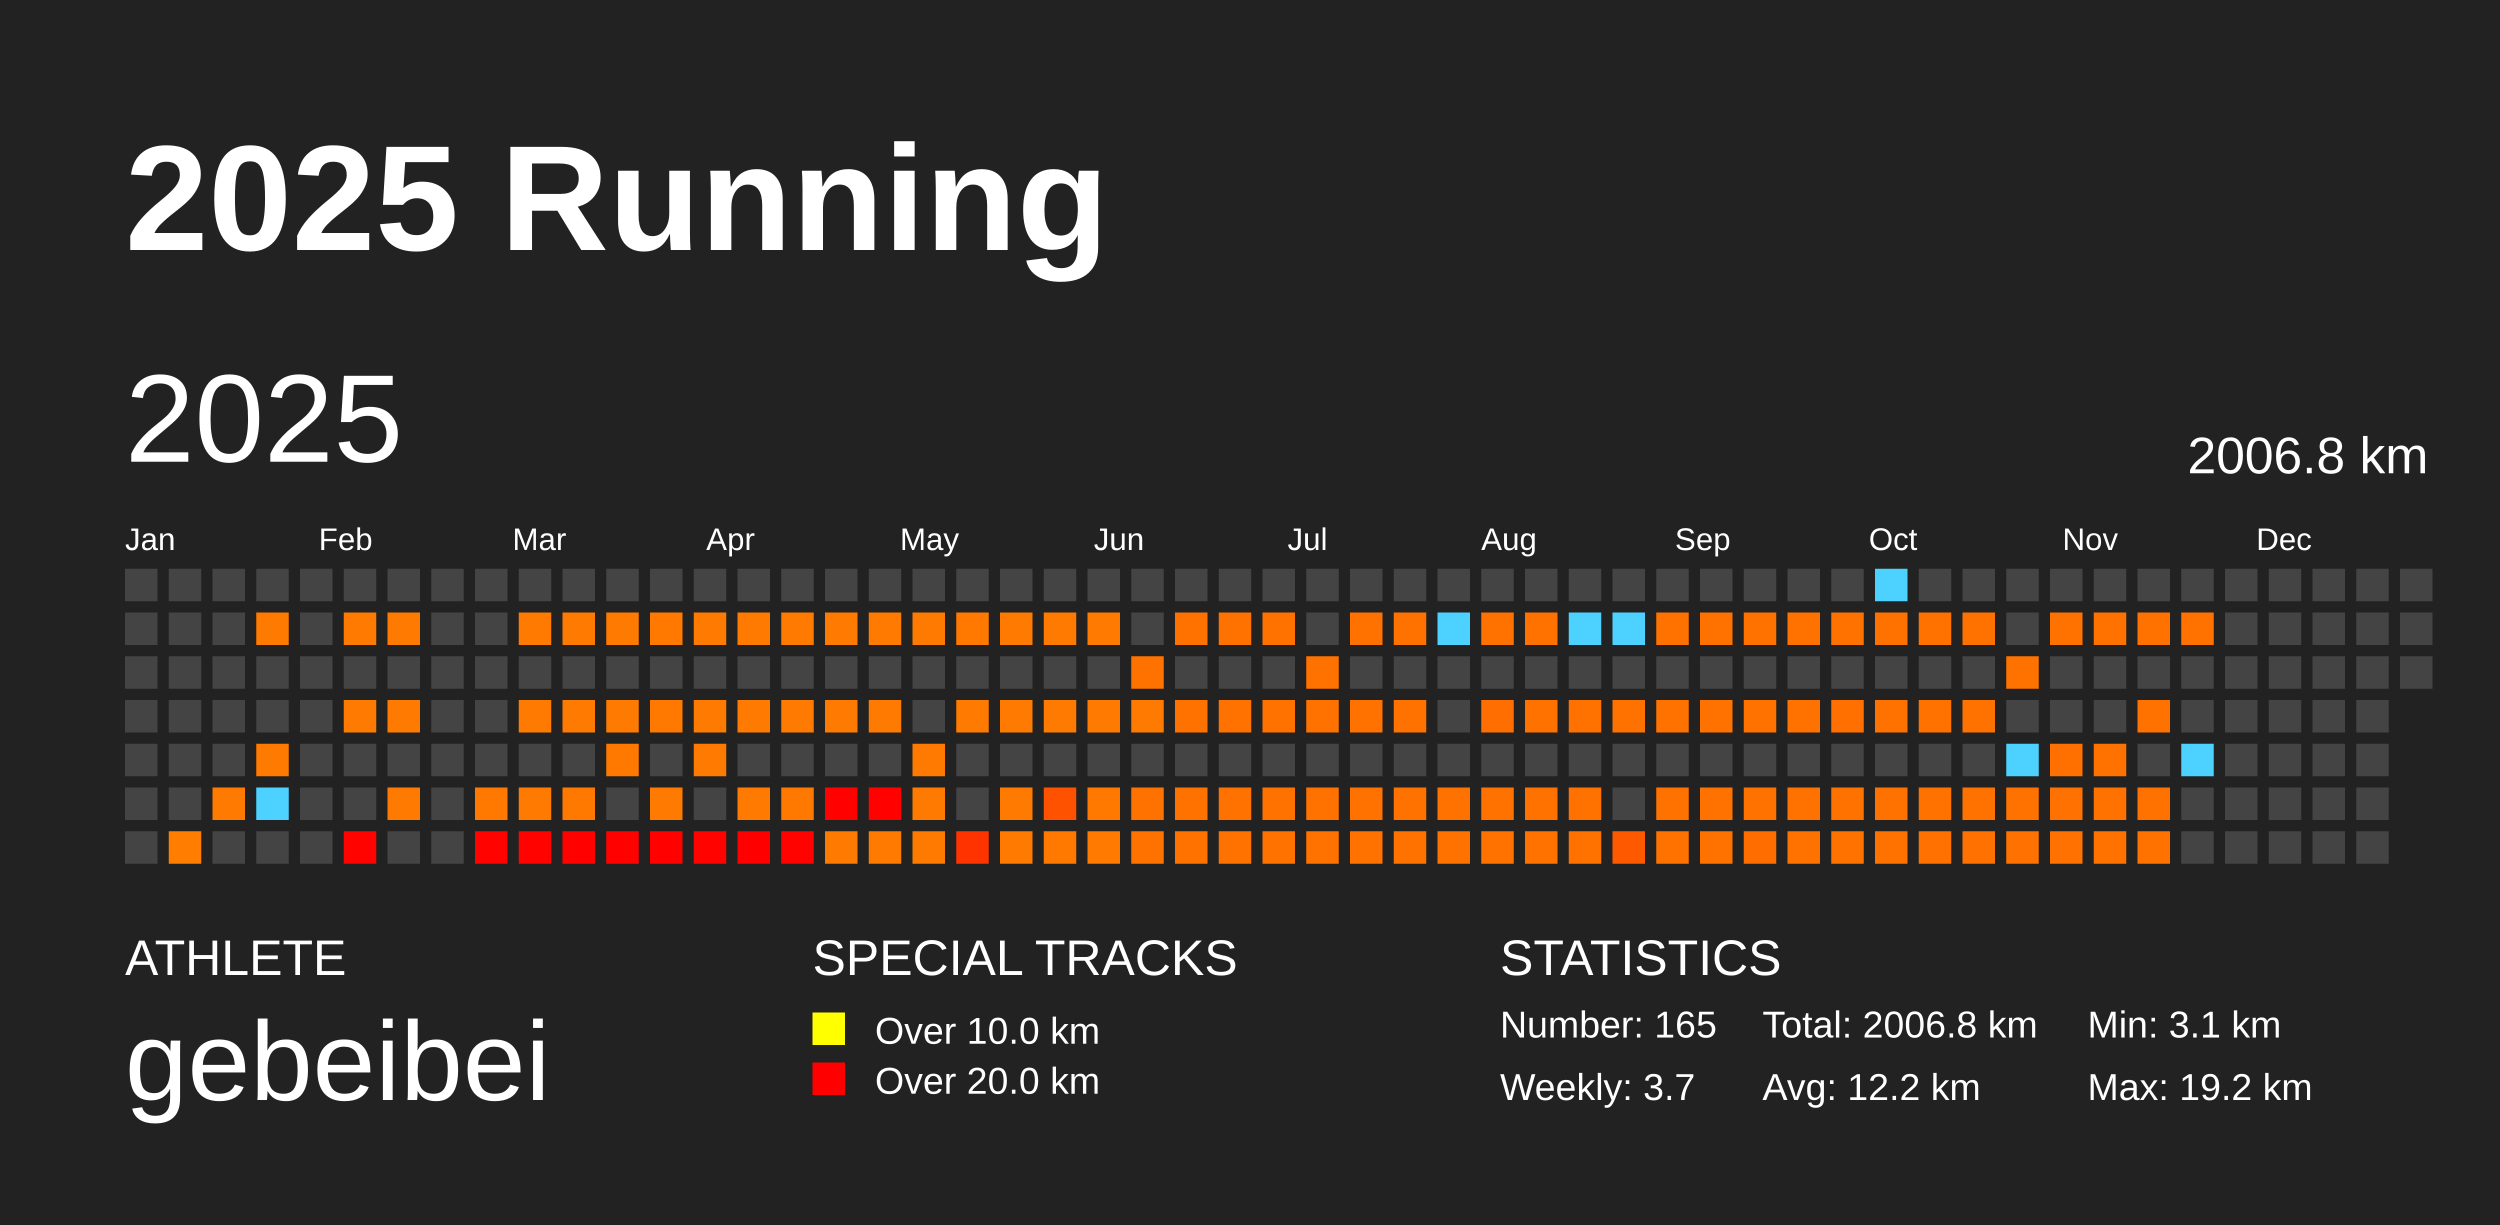
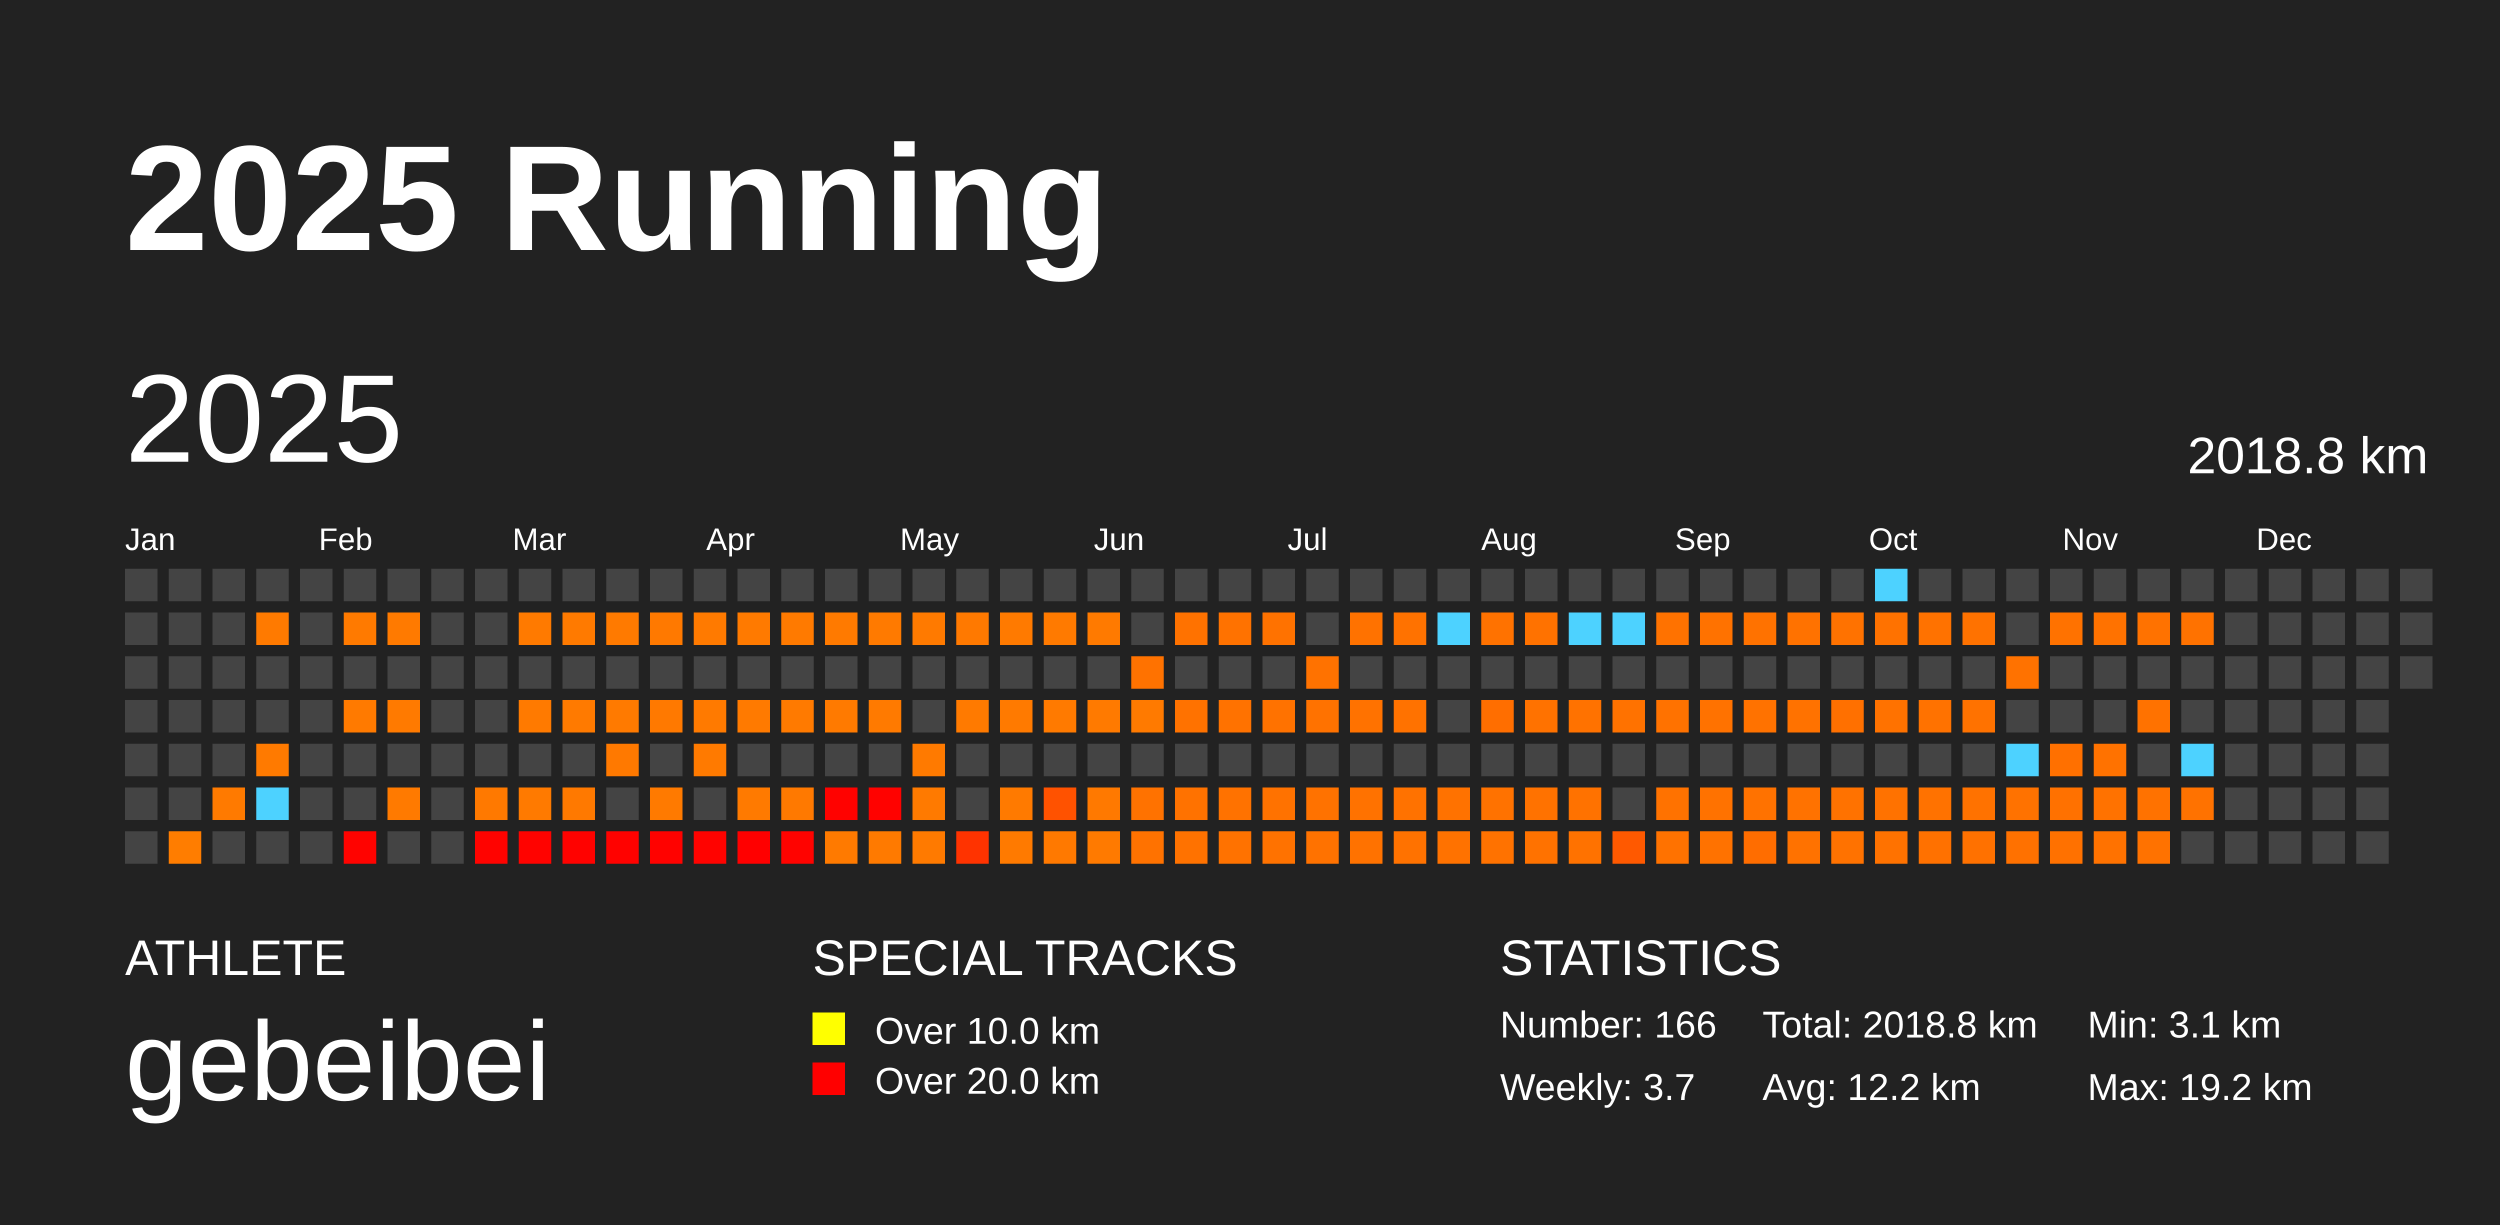
<svg xmlns="http://www.w3.org/2000/svg" baseProfile="full" height="98mm" version="1.1" viewBox="0,0,200,98" width="200mm">
  <defs />
  <rect fill="#222222" height="98" width="200" x="0" y="0" />
  <text fill="#FFFFFF" style="font-size:12px; font-family:Arial; font-weight:bold;" x="10" y="20">2025 Running</text>
  <text fill="#FFFFFF" style="font-size:4px; font-family:Arial" x="10" y="78">ATHLETE</text>
  <text fill="#FFFFFF" style="font-size:9px; font-family:Arial" x="10" y="88">gebeibei</text>
  <text fill="#FFFFFF" style="font-size:4px; font-family:Arial" x="65" y="78">SPECIAL TRACKS</text>
  <rect fill="yellow" height="2.6" width="2.6" x="65" y="81" />
  <text fill="#FFFFFF" style="font-size:3px; font-family:Arial" x="70" y="83.5">Over 10.0 km</text>
  <rect fill="red" height="2.6" width="2.6" x="65" y="85" />
  <text fill="#FFFFFF" style="font-size:3px; font-family:Arial" x="70" y="87.5">Over 20.0 km</text>
  <text fill="#FFFFFF" style="font-size:4px; font-family:Arial" x="120" y="78">STATISTICS</text>
-   <text fill="#FFFFFF" style="font-size:3px; font-family:Arial" x="120" y="83">Number: 165</text>
+   <text fill="#FFFFFF" style="font-size:3px; font-family:Arial" x="120" y="83">Number: 166</text>
  <text fill="#FFFFFF" style="font-size:3px; font-family:Arial" x="120" y="88">Weekly: 3.7</text>
-   <text fill="#FFFFFF" style="font-size:3px; font-family:Arial" x="141" y="83">Total: 2006.8 km</text>
+   <text fill="#FFFFFF" style="font-size:3px; font-family:Arial" x="141" y="83">Total: 2018.8 km</text>
  <text fill="#FFFFFF" style="font-size:3px; font-family:Arial" x="141" y="88">Avg: 12.2 km</text>
  <text fill="#FFFFFF" style="font-size:3px; font-family:Arial" x="167" y="83">Min: 3.1 km</text>
  <text fill="#FFFFFF" style="font-size:3px; font-family:Arial" x="167" y="88">Max: 19.2 km</text>
  <text dominant-baseline="hanging" fill="#FFFFFF" style="font-size:10.0px; font-family:Arial;" x="10" y="30">2025</text>
-   <text dominant-baseline="hanging" fill="#FFFFFF" style="font-size:4.125px; font-family:Arial;" x="175" y="35">2006.8 km</text>
+   <text dominant-baseline="hanging" fill="#FFFFFF" style="font-size:4.125px; font-family:Arial;" x="175" y="35">2018.8 km</text>
  <text fill="#FFFFFF" style="font-size:2.5px; font-family:Arial" x="10.0" y="44">Jan</text>
  <text fill="#FFFFFF" style="font-size:2.5px; font-family:Arial" x="25.5" y="44">Feb</text>
  <text fill="#FFFFFF" style="font-size:2.5px; font-family:Arial" x="41.0" y="44">Mar</text>
  <text fill="#FFFFFF" style="font-size:2.5px; font-family:Arial" x="56.5" y="44">Apr</text>
  <text fill="#FFFFFF" style="font-size:2.5px; font-family:Arial" x="72.0" y="44">May</text>
  <text fill="#FFFFFF" style="font-size:2.5px; font-family:Arial" x="87.5" y="44">Jun</text>
  <text fill="#FFFFFF" style="font-size:2.5px; font-family:Arial" x="103.0" y="44">Jul</text>
  <text fill="#FFFFFF" style="font-size:2.5px; font-family:Arial" x="118.5" y="44">Aug</text>
  <text fill="#FFFFFF" style="font-size:2.5px; font-family:Arial" x="134.0" y="44">Sep</text>
  <text fill="#FFFFFF" style="font-size:2.5px; font-family:Arial" x="149.5" y="44">Oct</text>
  <text fill="#FFFFFF" style="font-size:2.5px; font-family:Arial" x="165.0" y="44">Nov</text>
  <text fill="#FFFFFF" style="font-size:2.5px; font-family:Arial" x="180.5" y="44">Dec</text>
  <rect fill="#444444" height="2.6" width="2.6" x="10.0" y="45.5" />
  <rect fill="#444444" height="2.6" width="2.6" x="10.0" y="49.0" />
  <rect fill="#444444" height="2.6" width="2.6" x="10.0" y="52.5" />
  <rect fill="#444444" height="2.6" width="2.6" x="10.0" y="56.0" />
  <rect fill="#444444" height="2.6" width="2.6" x="10.0" y="59.5" />
  <rect fill="#444444" height="2.6" width="2.6" x="10.0" y="63.0" />
  <rect fill="#444444" height="2.6" width="2.6" x="10.0" y="66.5" />
  <rect fill="#444444" height="2.6" width="2.6" x="13.5" y="45.5" />
  <rect fill="#444444" height="2.6" width="2.6" x="13.5" y="49.0" />
  <rect fill="#444444" height="2.6" width="2.6" x="13.5" y="52.5" />
  <rect fill="#444444" height="2.6" width="2.6" x="13.5" y="56.0" />
  <rect fill="#444444" height="2.6" width="2.6" x="13.5" y="59.5" />
  <rect fill="#444444" height="2.6" width="2.6" x="13.5" y="63.0" />
  <rect fill="#ff7d00" height="2.6" width="2.6" x="13.5" y="66.5" />
  <rect fill="#444444" height="2.6" width="2.6" x="17.0" y="45.5" />
  <rect fill="#444444" height="2.6" width="2.6" x="17.0" y="49.0" />
  <rect fill="#444444" height="2.6" width="2.6" x="17.0" y="52.5" />
  <rect fill="#444444" height="2.6" width="2.6" x="17.0" y="56.0" />
  <rect fill="#444444" height="2.6" width="2.6" x="17.0" y="59.5" />
  <rect fill="#ff7a00" height="2.6" width="2.6" x="17.0" y="63.0" />
  <rect fill="#444444" height="2.6" width="2.6" x="17.0" y="66.5" />
  <rect fill="#444444" height="2.6" width="2.6" x="20.5" y="45.5" />
  <rect fill="#ff7a00" height="2.6" width="2.6" x="20.5" y="49.0" />
  <rect fill="#444444" height="2.6" width="2.6" x="20.5" y="52.5" />
  <rect fill="#444444" height="2.6" width="2.6" x="20.5" y="56.0" />
  <rect fill="#ff7a00" height="2.6" width="2.6" x="20.5" y="59.5" />
  <rect fill="#4dd2ff" height="2.6" width="2.6" x="20.5" y="63.0" />
  <rect fill="#444444" height="2.6" width="2.6" x="20.5" y="66.5" />
  <rect fill="#444444" height="2.6" width="2.6" x="24.0" y="45.5" />
  <rect fill="#444444" height="2.6" width="2.6" x="24.0" y="49.0" />
  <rect fill="#444444" height="2.6" width="2.6" x="24.0" y="52.5" />
  <rect fill="#444444" height="2.6" width="2.6" x="24.0" y="56.0" />
  <rect fill="#444444" height="2.6" width="2.6" x="24.0" y="59.5" />
  <rect fill="#444444" height="2.6" width="2.6" x="24.0" y="63.0" />
  <rect fill="#444444" height="2.6" width="2.6" x="24.0" y="66.5" />
  <rect fill="#444444" height="2.6" width="2.6" x="27.5" y="45.5" />
  <rect fill="#ff7a00" height="2.6" width="2.6" x="27.5" y="49.0" />
  <rect fill="#444444" height="2.6" width="2.6" x="27.5" y="52.5" />
  <rect fill="#ff7a00" height="2.6" width="2.6" x="27.5" y="56.0" />
  <rect fill="#444444" height="2.6" width="2.6" x="27.5" y="59.5" />
  <rect fill="#444444" height="2.6" width="2.6" x="27.5" y="63.0" />
  <rect fill="#ff0300" height="2.6" width="2.6" x="27.5" y="66.5" />
  <rect fill="#444444" height="2.6" width="2.6" x="31.0" y="45.5" />
  <rect fill="#ff7a00" height="2.6" width="2.6" x="31.0" y="49.0" />
  <rect fill="#444444" height="2.6" width="2.6" x="31.0" y="52.5" />
  <rect fill="#ff7a00" height="2.6" width="2.6" x="31.0" y="56.0" />
  <rect fill="#444444" height="2.6" width="2.6" x="31.0" y="59.5" />
  <rect fill="#ff7a00" height="2.6" width="2.6" x="31.0" y="63.0" />
  <rect fill="#444444" height="2.6" width="2.6" x="31.0" y="66.5" />
  <rect fill="#444444" height="2.6" width="2.6" x="34.5" y="45.5" />
  <rect fill="#444444" height="2.6" width="2.6" x="34.5" y="49.0" />
  <rect fill="#444444" height="2.6" width="2.6" x="34.5" y="52.5" />
  <rect fill="#444444" height="2.6" width="2.6" x="34.5" y="56.0" />
  <rect fill="#444444" height="2.6" width="2.6" x="34.5" y="59.5" />
  <rect fill="#444444" height="2.6" width="2.6" x="34.5" y="63.0" />
  <rect fill="#444444" height="2.6" width="2.6" x="34.5" y="66.5" />
  <rect fill="#444444" height="2.6" width="2.6" x="38.0" y="45.5" />
  <rect fill="#444444" height="2.6" width="2.6" x="38.0" y="49.0" />
  <rect fill="#444444" height="2.6" width="2.6" x="38.0" y="52.5" />
  <rect fill="#444444" height="2.6" width="2.6" x="38.0" y="56.0" />
  <rect fill="#444444" height="2.6" width="2.6" x="38.0" y="59.5" />
  <rect fill="#ff7900" height="2.6" width="2.6" x="38.0" y="63.0" />
  <rect fill="#ff0300" height="2.6" width="2.6" x="38.0" y="66.5" />
  <rect fill="#444444" height="2.6" width="2.6" x="41.5" y="45.5" />
  <rect fill="#ff7a00" height="2.6" width="2.6" x="41.5" y="49.0" />
  <rect fill="#444444" height="2.6" width="2.6" x="41.5" y="52.5" />
  <rect fill="#ff7a00" height="2.6" width="2.6" x="41.5" y="56.0" />
  <rect fill="#444444" height="2.6" width="2.6" x="41.5" y="59.5" />
  <rect fill="#ff7a00" height="2.6" width="2.6" x="41.5" y="63.0" />
  <rect fill="#ff0300" height="2.6" width="2.6" x="41.5" y="66.5" />
  <rect fill="#444444" height="2.6" width="2.6" x="45.0" y="45.5" />
  <rect fill="#ff7a00" height="2.6" width="2.6" x="45.0" y="49.0" />
  <rect fill="#444444" height="2.6" width="2.6" x="45.0" y="52.5" />
  <rect fill="#ff7a00" height="2.6" width="2.6" x="45.0" y="56.0" />
  <rect fill="#444444" height="2.6" width="2.6" x="45.0" y="59.5" />
  <rect fill="#ff7900" height="2.6" width="2.6" x="45.0" y="63.0" />
  <rect fill="#ff0200" height="2.6" width="2.6" x="45.0" y="66.5" />
  <rect fill="#444444" height="2.6" width="2.6" x="48.5" y="45.5" />
  <rect fill="#ff7a00" height="2.6" width="2.6" x="48.5" y="49.0" />
  <rect fill="#444444" height="2.6" width="2.6" x="48.5" y="52.5" />
  <rect fill="#ff7a00" height="2.6" width="2.6" x="48.5" y="56.0" />
  <rect fill="#ff7900" height="2.6" width="2.6" x="48.5" y="59.5" />
  <rect fill="#444444" height="2.6" width="2.6" x="48.5" y="63.0" />
  <rect fill="#ff0200" height="2.6" width="2.6" x="48.5" y="66.5" />
  <rect fill="#444444" height="2.6" width="2.6" x="52.0" y="45.5" />
  <rect fill="#ff7900" height="2.6" width="2.6" x="52.0" y="49.0" />
  <rect fill="#444444" height="2.6" width="2.6" x="52.0" y="52.5" />
  <rect fill="#ff7900" height="2.6" width="2.6" x="52.0" y="56.0" />
  <rect fill="#444444" height="2.6" width="2.6" x="52.0" y="59.5" />
  <rect fill="#ff7a00" height="2.6" width="2.6" x="52.0" y="63.0" />
  <rect fill="#ff0200" height="2.6" width="2.6" x="52.0" y="66.5" />
  <rect fill="#444444" height="2.6" width="2.6" x="55.5" y="45.5" />
  <rect fill="#ff7a00" height="2.6" width="2.6" x="55.5" y="49.0" />
  <rect fill="#444444" height="2.6" width="2.6" x="55.5" y="52.5" />
  <rect fill="#ff7a00" height="2.6" width="2.6" x="55.5" y="56.0" />
  <rect fill="#ff7a00" height="2.6" width="2.6" x="55.5" y="59.5" />
  <rect fill="#444444" height="2.6" width="2.6" x="55.5" y="63.0" />
  <rect fill="#ff0300" height="2.6" width="2.6" x="55.5" y="66.5" />
  <rect fill="#444444" height="2.6" width="2.6" x="59.0" y="45.5" />
  <rect fill="#ff7a00" height="2.6" width="2.6" x="59.0" y="49.0" />
  <rect fill="#444444" height="2.6" width="2.6" x="59.0" y="52.5" />
  <rect fill="#ff7a00" height="2.6" width="2.6" x="59.0" y="56.0" />
  <rect fill="#444444" height="2.6" width="2.6" x="59.0" y="59.5" />
  <rect fill="#ff7a00" height="2.6" width="2.6" x="59.0" y="63.0" />
  <rect fill="#ff0000" height="2.6" width="2.6" x="59.0" y="66.5" />
  <rect fill="#444444" height="2.6" width="2.6" x="62.5" y="45.5" />
  <rect fill="#ff7a00" height="2.6" width="2.6" x="62.5" y="49.0" />
  <rect fill="#444444" height="2.6" width="2.6" x="62.5" y="52.5" />
  <rect fill="#ff7a00" height="2.6" width="2.6" x="62.5" y="56.0" />
  <rect fill="#444444" height="2.6" width="2.6" x="62.5" y="59.5" />
  <rect fill="#ff7900" height="2.6" width="2.6" x="62.5" y="63.0" />
  <rect fill="#ff0300" height="2.6" width="2.6" x="62.5" y="66.5" />
  <rect fill="#444444" height="2.6" width="2.6" x="66.0" y="45.5" />
  <rect fill="#ff7a00" height="2.6" width="2.6" x="66.0" y="49.0" />
  <rect fill="#444444" height="2.6" width="2.6" x="66.0" y="52.5" />
  <rect fill="#ff7a00" height="2.6" width="2.6" x="66.0" y="56.0" />
  <rect fill="#444444" height="2.6" width="2.6" x="66.0" y="59.5" />
  <rect fill="#ff0200" height="2.6" width="2.6" x="66.0" y="63.0" />
  <rect fill="#ff7a00" height="2.6" width="2.6" x="66.0" y="66.5" />
  <rect fill="#444444" height="2.6" width="2.6" x="69.5" y="45.5" />
  <rect fill="#ff7a00" height="2.6" width="2.6" x="69.5" y="49.0" />
  <rect fill="#444444" height="2.6" width="2.6" x="69.5" y="52.5" />
  <rect fill="#ff7a00" height="2.6" width="2.6" x="69.5" y="56.0" />
  <rect fill="#444444" height="2.6" width="2.6" x="69.5" y="59.5" />
  <rect fill="#ff0200" height="2.6" width="2.6" x="69.5" y="63.0" />
  <rect fill="#ff7a00" height="2.6" width="2.6" x="69.5" y="66.5" />
  <rect fill="#444444" height="2.6" width="2.6" x="73.0" y="45.5" />
  <rect fill="#ff7a00" height="2.6" width="2.6" x="73.0" y="49.0" />
  <rect fill="#444444" height="2.6" width="2.6" x="73.0" y="52.5" />
  <rect fill="#444444" height="2.6" width="2.6" x="73.0" y="56.0" />
  <rect fill="#ff7a00" height="2.6" width="2.6" x="73.0" y="59.5" />
  <rect fill="#ff7a00" height="2.6" width="2.6" x="73.0" y="63.0" />
  <rect fill="#ff7a00" height="2.6" width="2.6" x="73.0" y="66.5" />
  <rect fill="#444444" height="2.6" width="2.6" x="76.5" y="45.5" />
  <rect fill="#ff7900" height="2.6" width="2.6" x="76.5" y="49.0" />
  <rect fill="#444444" height="2.6" width="2.6" x="76.5" y="52.5" />
  <rect fill="#ff7a00" height="2.6" width="2.6" x="76.5" y="56.0" />
  <rect fill="#444444" height="2.6" width="2.6" x="76.5" y="59.5" />
  <rect fill="#444444" height="2.6" width="2.6" x="76.5" y="63.0" />
  <rect fill="#ff3300" height="2.6" width="2.6" x="76.5" y="66.5" />
  <rect fill="#444444" height="2.6" width="2.6" x="80.0" y="45.5" />
  <rect fill="#ff7a00" height="2.6" width="2.6" x="80.0" y="49.0" />
  <rect fill="#444444" height="2.6" width="2.6" x="80.0" y="52.5" />
  <rect fill="#ff7a00" height="2.6" width="2.6" x="80.0" y="56.0" />
  <rect fill="#444444" height="2.6" width="2.6" x="80.0" y="59.5" />
  <rect fill="#ff7a00" height="2.6" width="2.6" x="80.0" y="63.0" />
  <rect fill="#ff7a00" height="2.6" width="2.6" x="80.0" y="66.5" />
  <rect fill="#444444" height="2.6" width="2.6" x="83.5" y="45.5" />
  <rect fill="#ff7a00" height="2.6" width="2.6" x="83.5" y="49.0" />
  <rect fill="#444444" height="2.6" width="2.6" x="83.5" y="52.5" />
  <rect fill="#ff7a00" height="2.6" width="2.6" x="83.5" y="56.0" />
  <rect fill="#444444" height="2.6" width="2.6" x="83.5" y="59.5" />
  <rect fill="#ff5200" height="2.6" width="2.6" x="83.5" y="63.0" />
  <rect fill="#ff7900" height="2.6" width="2.6" x="83.5" y="66.5" />
  <rect fill="#444444" height="2.6" width="2.6" x="87.0" y="45.5" />
  <rect fill="#ff7a00" height="2.6" width="2.6" x="87.0" y="49.0" />
  <rect fill="#444444" height="2.6" width="2.6" x="87.0" y="52.5" />
  <rect fill="#ff7a00" height="2.6" width="2.6" x="87.0" y="56.0" />
  <rect fill="#444444" height="2.6" width="2.6" x="87.0" y="59.5" />
  <rect fill="#ff7900" height="2.6" width="2.6" x="87.0" y="63.0" />
  <rect fill="#ff7a00" height="2.6" width="2.6" x="87.0" y="66.5" />
  <rect fill="#444444" height="2.6" width="2.6" x="90.5" y="45.5" />
  <rect fill="#444444" height="2.6" width="2.6" x="90.5" y="49.0" />
  <rect fill="#ff7200" height="2.6" width="2.6" x="90.5" y="52.5" />
  <rect fill="#ff7a00" height="2.6" width="2.6" x="90.5" y="56.0" />
  <rect fill="#444444" height="2.6" width="2.6" x="90.5" y="59.5" />
  <rect fill="#ff7200" height="2.6" width="2.6" x="90.5" y="63.0" />
  <rect fill="#ff7200" height="2.6" width="2.6" x="90.5" y="66.5" />
  <rect fill="#444444" height="2.6" width="2.6" x="94.0" y="45.5" />
  <rect fill="#ff7200" height="2.6" width="2.6" x="94.0" y="49.0" />
  <rect fill="#444444" height="2.6" width="2.6" x="94.0" y="52.5" />
  <rect fill="#ff7200" height="2.6" width="2.6" x="94.0" y="56.0" />
  <rect fill="#444444" height="2.6" width="2.6" x="94.0" y="59.5" />
  <rect fill="#ff7200" height="2.6" width="2.6" x="94.0" y="63.0" />
  <rect fill="#ff7200" height="2.6" width="2.6" x="94.0" y="66.5" />
  <rect fill="#444444" height="2.6" width="2.6" x="97.5" y="45.5" />
  <rect fill="#ff7200" height="2.6" width="2.6" x="97.5" y="49.0" />
  <rect fill="#444444" height="2.6" width="2.6" x="97.5" y="52.5" />
  <rect fill="#ff7200" height="2.6" width="2.6" x="97.5" y="56.0" />
  <rect fill="#444444" height="2.6" width="2.6" x="97.5" y="59.5" />
  <rect fill="#ff7200" height="2.6" width="2.6" x="97.5" y="63.0" />
  <rect fill="#ff7200" height="2.6" width="2.6" x="97.5" y="66.5" />
  <rect fill="#444444" height="2.6" width="2.6" x="101.0" y="45.5" />
  <rect fill="#ff7200" height="2.6" width="2.6" x="101.0" y="49.0" />
  <rect fill="#444444" height="2.6" width="2.6" x="101.0" y="52.5" />
  <rect fill="#ff7200" height="2.6" width="2.6" x="101.0" y="56.0" />
  <rect fill="#444444" height="2.6" width="2.6" x="101.0" y="59.5" />
  <rect fill="#ff7200" height="2.6" width="2.6" x="101.0" y="63.0" />
  <rect fill="#ff7200" height="2.6" width="2.6" x="101.0" y="66.5" />
  <rect fill="#444444" height="2.6" width="2.6" x="104.5" y="45.5" />
  <rect fill="#444444" height="2.6" width="2.6" x="104.5" y="49.0" />
  <rect fill="#ff7200" height="2.6" width="2.6" x="104.5" y="52.5" />
  <rect fill="#ff7200" height="2.6" width="2.6" x="104.5" y="56.0" />
  <rect fill="#444444" height="2.6" width="2.6" x="104.5" y="59.5" />
  <rect fill="#ff7200" height="2.6" width="2.6" x="104.5" y="63.0" />
  <rect fill="#ff7200" height="2.6" width="2.6" x="104.5" y="66.5" />
  <rect fill="#444444" height="2.6" width="2.6" x="108.0" y="45.5" />
  <rect fill="#ff7200" height="2.6" width="2.6" x="108.0" y="49.0" />
  <rect fill="#444444" height="2.6" width="2.6" x="108.0" y="52.5" />
  <rect fill="#ff7200" height="2.6" width="2.6" x="108.0" y="56.0" />
  <rect fill="#444444" height="2.6" width="2.6" x="108.0" y="59.5" />
  <rect fill="#ff7200" height="2.6" width="2.6" x="108.0" y="63.0" />
  <rect fill="#ff7200" height="2.6" width="2.6" x="108.0" y="66.5" />
  <rect fill="#444444" height="2.6" width="2.6" x="111.5" y="45.5" />
  <rect fill="#ff7200" height="2.6" width="2.6" x="111.5" y="49.0" />
  <rect fill="#444444" height="2.6" width="2.6" x="111.5" y="52.5" />
  <rect fill="#ff7200" height="2.6" width="2.6" x="111.5" y="56.0" />
  <rect fill="#444444" height="2.6" width="2.6" x="111.5" y="59.5" />
  <rect fill="#ff7200" height="2.6" width="2.6" x="111.5" y="63.0" />
  <rect fill="#ff7200" height="2.6" width="2.6" x="111.5" y="66.5" />
  <rect fill="#444444" height="2.6" width="2.6" x="115.0" y="45.5" />
  <rect fill="#4dd2ff" height="2.6" width="2.6" x="115.0" y="49.0" />
  <rect fill="#444444" height="2.6" width="2.6" x="115.0" y="52.5" />
  <rect fill="#444444" height="2.6" width="2.6" x="115.0" y="56.0" />
  <rect fill="#444444" height="2.6" width="2.6" x="115.0" y="59.5" />
  <rect fill="#ff7200" height="2.6" width="2.6" x="115.0" y="63.0" />
  <rect fill="#ff7200" height="2.6" width="2.6" x="115.0" y="66.5" />
  <rect fill="#444444" height="2.6" width="2.6" x="118.5" y="45.5" />
  <rect fill="#ff7200" height="2.6" width="2.6" x="118.5" y="49.0" />
  <rect fill="#444444" height="2.6" width="2.6" x="118.5" y="52.5" />
  <rect fill="#ff6e00" height="2.6" width="2.6" x="118.5" y="56.0" />
  <rect fill="#444444" height="2.6" width="2.6" x="118.5" y="59.5" />
  <rect fill="#ff7200" height="2.6" width="2.6" x="118.5" y="63.0" />
  <rect fill="#ff7200" height="2.6" width="2.6" x="118.5" y="66.5" />
  <rect fill="#444444" height="2.6" width="2.6" x="122.0" y="45.5" />
  <rect fill="#ff7200" height="2.6" width="2.6" x="122.0" y="49.0" />
  <rect fill="#444444" height="2.6" width="2.6" x="122.0" y="52.5" />
  <rect fill="#ff7200" height="2.6" width="2.6" x="122.0" y="56.0" />
  <rect fill="#444444" height="2.6" width="2.6" x="122.0" y="59.5" />
  <rect fill="#ff7200" height="2.6" width="2.6" x="122.0" y="63.0" />
  <rect fill="#ff7200" height="2.6" width="2.6" x="122.0" y="66.5" />
  <rect fill="#444444" height="2.6" width="2.6" x="125.5" y="45.5" />
  <rect fill="#4dd2ff" height="2.6" width="2.6" x="125.5" y="49.0" />
  <rect fill="#444444" height="2.6" width="2.6" x="125.5" y="52.5" />
  <rect fill="#ff7200" height="2.6" width="2.6" x="125.5" y="56.0" />
  <rect fill="#444444" height="2.6" width="2.6" x="125.5" y="59.5" />
  <rect fill="#ff7200" height="2.6" width="2.6" x="125.5" y="63.0" />
  <rect fill="#ff7200" height="2.6" width="2.6" x="125.5" y="66.5" />
  <rect fill="#444444" height="2.6" width="2.6" x="129.0" y="45.5" />
  <rect fill="#4dd2ff" height="2.6" width="2.6" x="129.0" y="49.0" />
  <rect fill="#444444" height="2.6" width="2.6" x="129.0" y="52.5" />
  <rect fill="#ff7200" height="2.6" width="2.6" x="129.0" y="56.0" />
  <rect fill="#444444" height="2.6" width="2.6" x="129.0" y="59.5" />
  <rect fill="#444444" height="2.6" width="2.6" x="129.0" y="63.0" />
  <rect fill="#ff5900" height="2.6" width="2.6" x="129.0" y="66.5" />
  <rect fill="#444444" height="2.6" width="2.6" x="132.5" y="45.5" />
  <rect fill="#ff7200" height="2.6" width="2.6" x="132.5" y="49.0" />
  <rect fill="#444444" height="2.6" width="2.6" x="132.5" y="52.5" />
  <rect fill="#ff7200" height="2.6" width="2.6" x="132.5" y="56.0" />
  <rect fill="#444444" height="2.6" width="2.6" x="132.5" y="59.5" />
  <rect fill="#ff7200" height="2.6" width="2.6" x="132.5" y="63.0" />
  <rect fill="#ff7200" height="2.6" width="2.6" x="132.5" y="66.5" />
  <rect fill="#444444" height="2.6" width="2.6" x="136.0" y="45.5" />
  <rect fill="#ff7200" height="2.6" width="2.6" x="136.0" y="49.0" />
  <rect fill="#444444" height="2.6" width="2.6" x="136.0" y="52.5" />
  <rect fill="#ff7200" height="2.6" width="2.6" x="136.0" y="56.0" />
  <rect fill="#444444" height="2.6" width="2.6" x="136.0" y="59.5" />
  <rect fill="#ff7200" height="2.6" width="2.6" x="136.0" y="63.0" />
  <rect fill="#ff7200" height="2.6" width="2.6" x="136.0" y="66.5" />
  <rect fill="#444444" height="2.6" width="2.6" x="139.5" y="45.5" />
  <rect fill="#ff7200" height="2.6" width="2.6" x="139.5" y="49.0" />
  <rect fill="#444444" height="2.6" width="2.6" x="139.5" y="52.5" />
  <rect fill="#ff7200" height="2.6" width="2.6" x="139.5" y="56.0" />
  <rect fill="#444444" height="2.6" width="2.6" x="139.5" y="59.5" />
  <rect fill="#ff7200" height="2.6" width="2.6" x="139.5" y="63.0" />
  <rect fill="#ff6d00" height="2.6" width="2.6" x="139.5" y="66.5" />
  <rect fill="#444444" height="2.6" width="2.6" x="143.0" y="45.5" />
  <rect fill="#ff7200" height="2.6" width="2.6" x="143.0" y="49.0" />
  <rect fill="#444444" height="2.6" width="2.6" x="143.0" y="52.5" />
  <rect fill="#ff7200" height="2.6" width="2.6" x="143.0" y="56.0" />
  <rect fill="#444444" height="2.6" width="2.6" x="143.0" y="59.5" />
  <rect fill="#ff7200" height="2.6" width="2.6" x="143.0" y="63.0" />
  <rect fill="#ff7200" height="2.6" width="2.6" x="143.0" y="66.5" />
  <rect fill="#444444" height="2.6" width="2.6" x="146.5" y="45.5" />
  <rect fill="#ff7200" height="2.6" width="2.6" x="146.5" y="49.0" />
  <rect fill="#444444" height="2.6" width="2.6" x="146.5" y="52.5" />
  <rect fill="#ff7000" height="2.6" width="2.6" x="146.5" y="56.0" />
  <rect fill="#444444" height="2.6" width="2.6" x="146.5" y="59.5" />
  <rect fill="#ff7200" height="2.6" width="2.6" x="146.5" y="63.0" />
  <rect fill="#ff7200" height="2.6" width="2.6" x="146.5" y="66.5" />
  <rect fill="#4dd2ff" height="2.6" width="2.6" x="150.0" y="45.5" />
  <rect fill="#ff7200" height="2.6" width="2.6" x="150.0" y="49.0" />
  <rect fill="#444444" height="2.6" width="2.6" x="150.0" y="52.5" />
  <rect fill="#ff7200" height="2.6" width="2.6" x="150.0" y="56.0" />
  <rect fill="#444444" height="2.6" width="2.6" x="150.0" y="59.5" />
  <rect fill="#ff7200" height="2.6" width="2.6" x="150.0" y="63.0" />
  <rect fill="#ff7200" height="2.6" width="2.6" x="150.0" y="66.5" />
  <rect fill="#444444" height="2.6" width="2.6" x="153.5" y="45.5" />
  <rect fill="#ff7200" height="2.6" width="2.6" x="153.5" y="49.0" />
  <rect fill="#444444" height="2.6" width="2.6" x="153.5" y="52.5" />
  <rect fill="#ff7200" height="2.6" width="2.6" x="153.5" y="56.0" />
  <rect fill="#444444" height="2.6" width="2.6" x="153.5" y="59.5" />
  <rect fill="#ff7200" height="2.6" width="2.6" x="153.5" y="63.0" />
  <rect fill="#ff7100" height="2.6" width="2.6" x="153.5" y="66.5" />
  <rect fill="#444444" height="2.6" width="2.6" x="157.0" y="45.5" />
  <rect fill="#ff7200" height="2.6" width="2.6" x="157.0" y="49.0" />
  <rect fill="#444444" height="2.6" width="2.6" x="157.0" y="52.5" />
  <rect fill="#ff7200" height="2.6" width="2.6" x="157.0" y="56.0" />
  <rect fill="#444444" height="2.6" width="2.6" x="157.0" y="59.5" />
  <rect fill="#ff7200" height="2.6" width="2.6" x="157.0" y="63.0" />
  <rect fill="#ff7100" height="2.6" width="2.6" x="157.0" y="66.5" />
  <rect fill="#444444" height="2.6" width="2.6" x="160.5" y="45.5" />
  <rect fill="#444444" height="2.6" width="2.6" x="160.5" y="49.0" />
  <rect fill="#ff7200" height="2.6" width="2.6" x="160.5" y="52.5" />
  <rect fill="#444444" height="2.6" width="2.6" x="160.5" y="56.0" />
  <rect fill="#4dd2ff" height="2.6" width="2.6" x="160.5" y="59.5" />
  <rect fill="#ff7200" height="2.6" width="2.6" x="160.5" y="63.0" />
  <rect fill="#ff7100" height="2.6" width="2.6" x="160.5" y="66.5" />
  <rect fill="#444444" height="2.6" width="2.6" x="164.0" y="45.5" />
  <rect fill="#ff7200" height="2.6" width="2.6" x="164.0" y="49.0" />
  <rect fill="#444444" height="2.6" width="2.6" x="164.0" y="52.5" />
  <rect fill="#444444" height="2.6" width="2.6" x="164.0" y="56.0" />
  <rect fill="#ff7000" height="2.6" width="2.6" x="164.0" y="59.5" />
  <rect fill="#ff7100" height="2.6" width="2.6" x="164.0" y="63.0" />
  <rect fill="#ff7100" height="2.6" width="2.6" x="164.0" y="66.5" />
  <rect fill="#444444" height="2.6" width="2.6" x="167.5" y="45.5" />
  <rect fill="#ff7200" height="2.6" width="2.6" x="167.5" y="49.0" />
  <rect fill="#444444" height="2.6" width="2.6" x="167.5" y="52.5" />
  <rect fill="#444444" height="2.6" width="2.6" x="167.5" y="56.0" />
  <rect fill="#ff7200" height="2.6" width="2.6" x="167.5" y="59.5" />
  <rect fill="#ff7200" height="2.6" width="2.6" x="167.5" y="63.0" />
  <rect fill="#ff7200" height="2.6" width="2.6" x="167.5" y="66.5" />
  <rect fill="#444444" height="2.6" width="2.6" x="171.0" y="45.5" />
  <rect fill="#ff7200" height="2.6" width="2.6" x="171.0" y="49.0" />
  <rect fill="#444444" height="2.6" width="2.6" x="171.0" y="52.5" />
  <rect fill="#ff7200" height="2.6" width="2.6" x="171.0" y="56.0" />
  <rect fill="#444444" height="2.6" width="2.6" x="171.0" y="59.5" />
  <rect fill="#ff7200" height="2.6" width="2.6" x="171.0" y="63.0" />
  <rect fill="#ff7200" height="2.6" width="2.6" x="171.0" y="66.5" />
  <rect fill="#444444" height="2.6" width="2.6" x="174.5" y="45.5" />
  <rect fill="#ff7200" height="2.6" width="2.6" x="174.5" y="49.0" />
  <rect fill="#444444" height="2.6" width="2.6" x="174.5" y="52.5" />
  <rect fill="#444444" height="2.6" width="2.6" x="174.5" y="56.0" />
  <rect fill="#4dd2ff" height="2.6" width="2.6" x="174.5" y="59.5" />
-   <rect fill="#444444" height="2.6" width="2.6" x="174.5" y="63.0" />
+   <rect fill="#ff7200" height="2.6" width="2.6" x="174.5" y="63.0" />
  <rect fill="#444444" height="2.6" width="2.6" x="174.5" y="66.5" />
  <rect fill="#444444" height="2.6" width="2.6" x="178.0" y="45.5" />
  <rect fill="#444444" height="2.6" width="2.6" x="178.0" y="49.0" />
  <rect fill="#444444" height="2.6" width="2.6" x="178.0" y="52.5" />
  <rect fill="#444444" height="2.6" width="2.6" x="178.0" y="56.0" />
  <rect fill="#444444" height="2.6" width="2.6" x="178.0" y="59.5" />
  <rect fill="#444444" height="2.6" width="2.6" x="178.0" y="63.0" />
  <rect fill="#444444" height="2.6" width="2.6" x="178.0" y="66.5" />
  <rect fill="#444444" height="2.6" width="2.6" x="181.5" y="45.5" />
  <rect fill="#444444" height="2.6" width="2.6" x="181.5" y="49.0" />
  <rect fill="#444444" height="2.6" width="2.6" x="181.5" y="52.5" />
  <rect fill="#444444" height="2.6" width="2.6" x="181.5" y="56.0" />
  <rect fill="#444444" height="2.6" width="2.6" x="181.5" y="59.5" />
  <rect fill="#444444" height="2.6" width="2.6" x="181.5" y="63.0" />
  <rect fill="#444444" height="2.6" width="2.6" x="181.5" y="66.5" />
  <rect fill="#444444" height="2.6" width="2.6" x="185.0" y="45.5" />
  <rect fill="#444444" height="2.6" width="2.6" x="185.0" y="49.0" />
  <rect fill="#444444" height="2.6" width="2.6" x="185.0" y="52.5" />
  <rect fill="#444444" height="2.6" width="2.6" x="185.0" y="56.0" />
  <rect fill="#444444" height="2.6" width="2.6" x="185.0" y="59.5" />
  <rect fill="#444444" height="2.6" width="2.6" x="185.0" y="63.0" />
  <rect fill="#444444" height="2.6" width="2.6" x="185.0" y="66.5" />
  <rect fill="#444444" height="2.6" width="2.6" x="188.5" y="45.5" />
  <rect fill="#444444" height="2.6" width="2.6" x="188.5" y="49.0" />
  <rect fill="#444444" height="2.6" width="2.6" x="188.5" y="52.5" />
  <rect fill="#444444" height="2.6" width="2.6" x="188.5" y="56.0" />
  <rect fill="#444444" height="2.6" width="2.6" x="188.5" y="59.5" />
  <rect fill="#444444" height="2.6" width="2.6" x="188.5" y="63.0" />
  <rect fill="#444444" height="2.6" width="2.6" x="188.5" y="66.5" />
  <rect fill="#444444" height="2.6" width="2.6" x="192.0" y="45.5" />
  <rect fill="#444444" height="2.6" width="2.6" x="192.0" y="49.0" />
  <rect fill="#444444" height="2.6" width="2.6" x="192.0" y="52.5" />
</svg>
